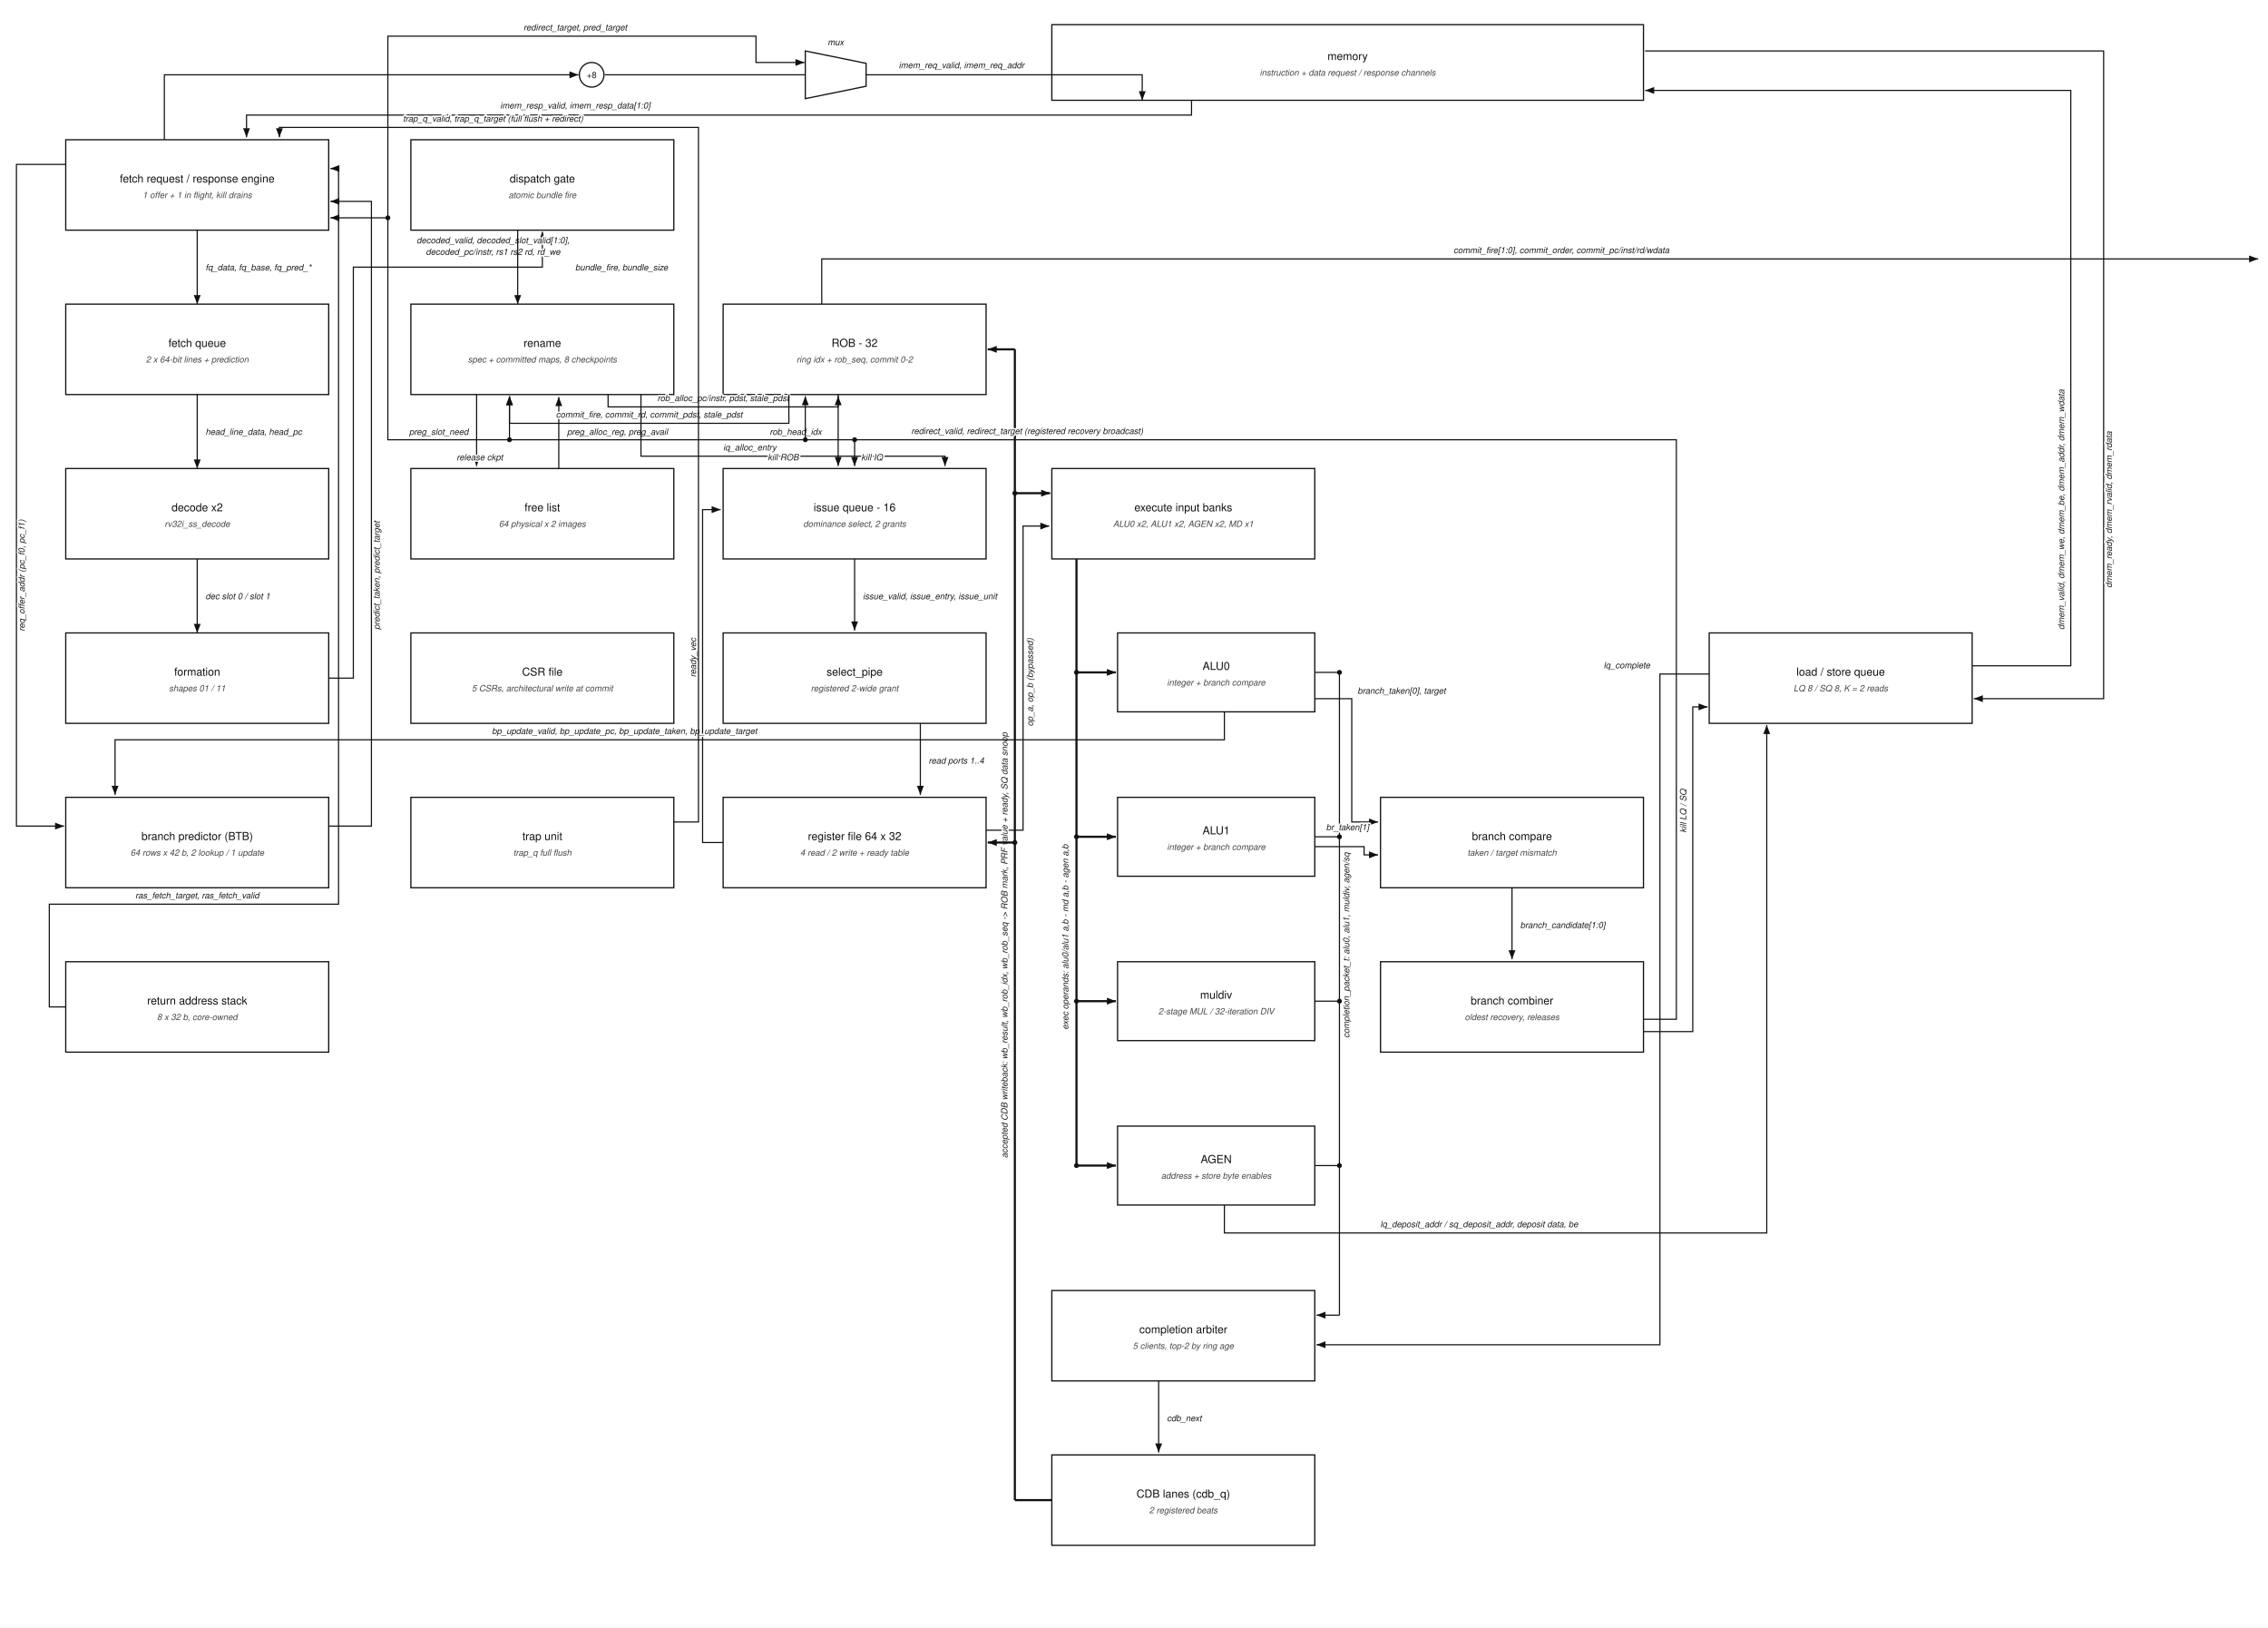
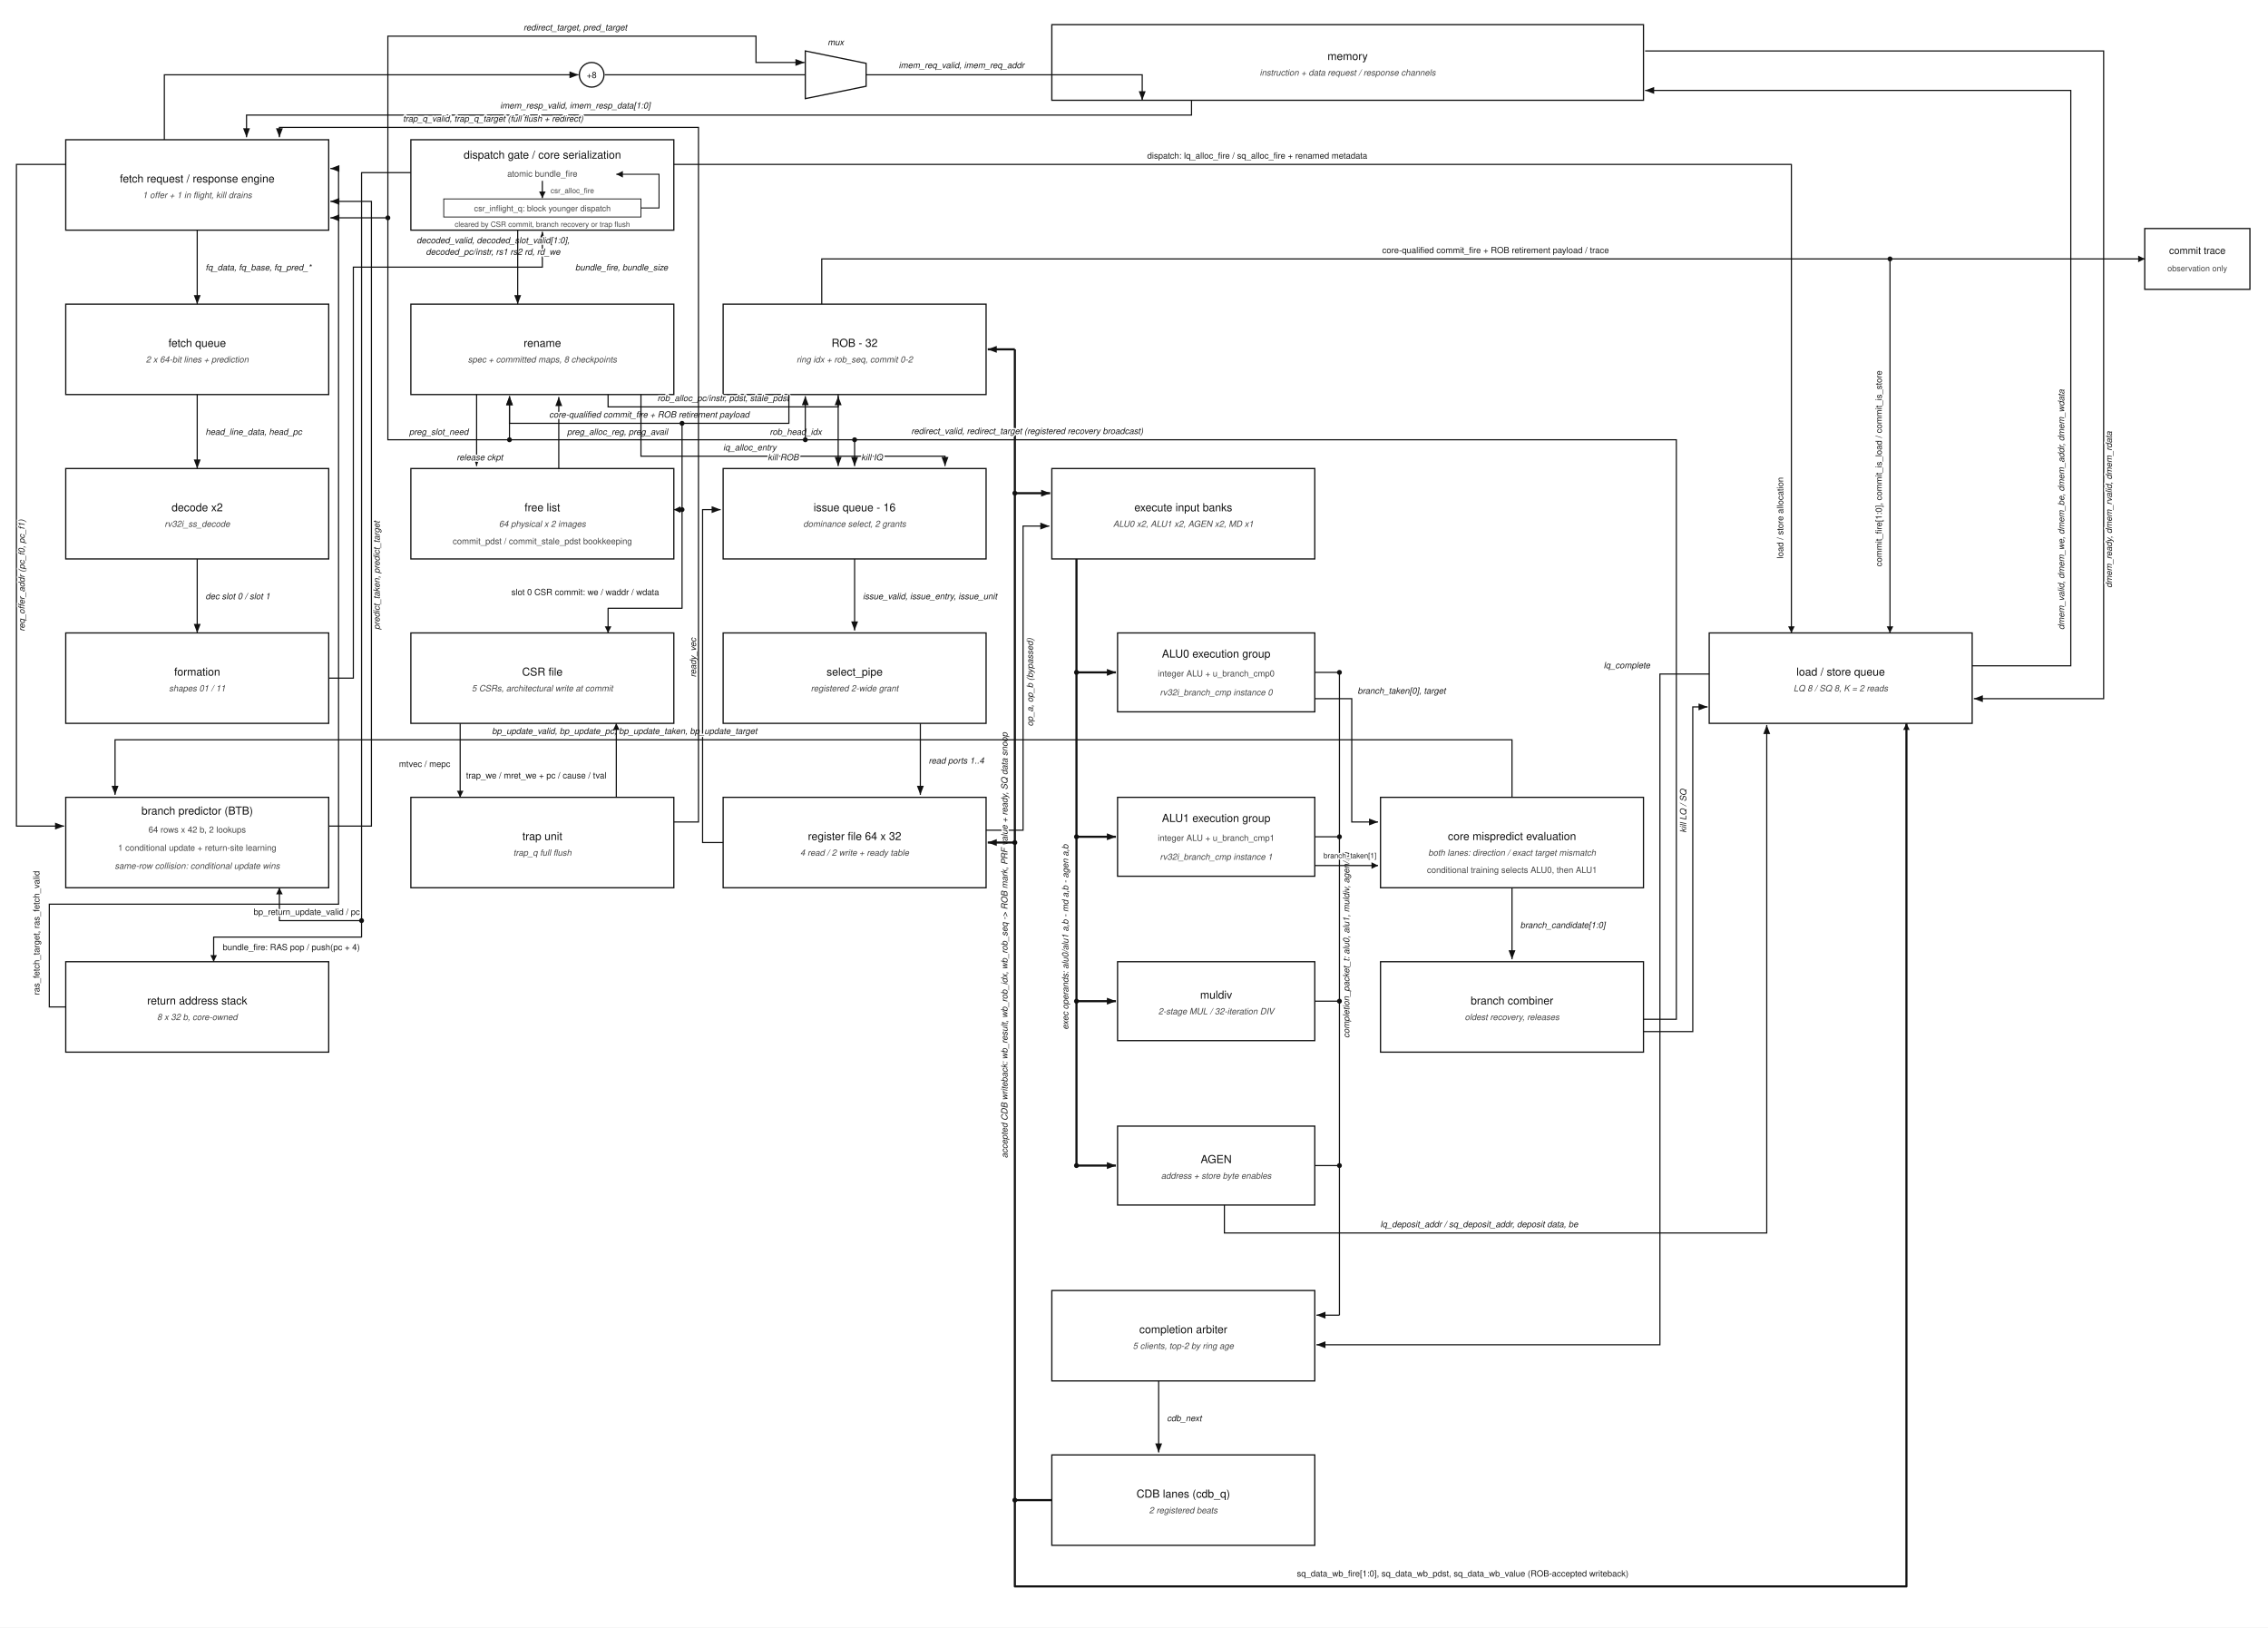
<svg xmlns="http://www.w3.org/2000/svg" width="2760" height="1980" viewBox="0 0 2760 1980">
+   <defs>
+     <marker id="control-arrow" viewBox="0 0 8 8" refX="8" refY="4" markerWidth="8" markerHeight="8" markerUnits="userSpaceOnUse" orient="auto">
+       <path d="M0 0L8 4L0 8Z" fill="#111111" />
+     </marker>
+   </defs>
  <rect width="2760" height="1980" fill="#ffffff" />
  <rect x="1280" y="30" width="720" height="92" fill="#ffffff" stroke="#111111" stroke-width="1.5" />
  <text x="1640.0" y="73.0" text-anchor="middle" style="font-family:Helvetica,Arial,sans-serif;font-size:13.5px;font-weight:normal;fill:#111111">memory</text>
  <text x="1640.0" y="92.0" text-anchor="middle" style="font-family:Helvetica,Arial,sans-serif;font-size:10.5px;font-weight:normal;fill:#444444;font-style:italic">instruction + data request / response channels</text>
  <rect x="80" y="170" width="320" height="110" fill="#ffffff" stroke="#111111" stroke-width="1.5" />
  <text x="240.0" y="222.0" text-anchor="middle" style="font-family:Helvetica,Arial,sans-serif;font-size:13.5px;font-weight:normal;fill:#111111">fetch request / response engine</text>
  <text x="240.0" y="241.0" text-anchor="middle" style="font-family:Helvetica,Arial,sans-serif;font-size:10.5px;font-weight:normal;fill:#444444;font-style:italic">1 offer + 1 in flight, kill drains</text>
  <rect x="80" y="370" width="320" height="110" fill="#ffffff" stroke="#111111" stroke-width="1.5" />
  <text x="240.0" y="422.0" text-anchor="middle" style="font-family:Helvetica,Arial,sans-serif;font-size:13.5px;font-weight:normal;fill:#111111">fetch queue</text>
  <text x="240.0" y="441.0" text-anchor="middle" style="font-family:Helvetica,Arial,sans-serif;font-size:10.5px;font-weight:normal;fill:#444444;font-style:italic">2 x 64-bit lines + prediction</text>
  <rect x="80" y="570" width="320" height="110" fill="#ffffff" stroke="#111111" stroke-width="1.5" />
  <text x="240.0" y="622.0" text-anchor="middle" style="font-family:Helvetica,Arial,sans-serif;font-size:13.5px;font-weight:normal;fill:#111111">decode x2</text>
  <text x="240.0" y="641.0" text-anchor="middle" style="font-family:Helvetica,Arial,sans-serif;font-size:10.5px;font-weight:normal;fill:#444444;font-style:italic">rv32i_ss_decode</text>
  <rect x="80" y="770" width="320" height="110" fill="#ffffff" stroke="#111111" stroke-width="1.5" />
  <text x="240.0" y="822.0" text-anchor="middle" style="font-family:Helvetica,Arial,sans-serif;font-size:13.5px;font-weight:normal;fill:#111111">formation</text>
  <text x="240.0" y="841.0" text-anchor="middle" style="font-family:Helvetica,Arial,sans-serif;font-size:10.5px;font-weight:normal;fill:#444444;font-style:italic">shapes 01 / 11</text>
  <rect x="80" y="970" width="320" height="110" fill="#ffffff" stroke="#111111" stroke-width="1.5" />
-   <text x="240.0" y="1022.0" text-anchor="middle" style="font-family:Helvetica,Arial,sans-serif;font-size:13.5px;font-weight:normal;fill:#111111">branch predictor (BTB)</text>
-   <text x="240.0" y="1041.0" text-anchor="middle" style="font-family:Helvetica,Arial,sans-serif;font-size:10.5px;font-weight:normal;fill:#444444;font-style:italic">64 rows x 42 b, 2 lookup / 1 update</text>
+   <text x="240.0" y="991" text-anchor="middle" style="font-family:Helvetica,Arial,sans-serif;font-size:13.5px;fill:#111111">branch predictor (BTB)</text>
+   <text x="240.0" y="1013" text-anchor="middle" style="font-family:Helvetica,Arial,sans-serif;font-size:10.5px;fill:#444444">64 rows x 42 b, 2 lookups</text>
+   <text x="240.0" y="1035" text-anchor="middle" style="font-family:Helvetica,Arial,sans-serif;font-size:10.5px;fill:#444444">1 conditional update + return-site learning</text>
+   <text x="240.0" y="1057" text-anchor="middle" style="font-family:Helvetica,Arial,sans-serif;font-size:10.5px;font-style:italic;fill:#444444">same-row collision: conditional update wins</text>
  <rect x="80" y="1170" width="320" height="110" fill="#ffffff" stroke="#111111" stroke-width="1.5" />
  <text x="240.0" y="1222.0" text-anchor="middle" style="font-family:Helvetica,Arial,sans-serif;font-size:13.5px;font-weight:normal;fill:#111111">return address stack</text>
  <text x="240.0" y="1241.0" text-anchor="middle" style="font-family:Helvetica,Arial,sans-serif;font-size:10.5px;font-weight:normal;fill:#444444;font-style:italic">8 x 32 b, core-owned</text>
  <rect x="500" y="170" width="320" height="110" fill="#ffffff" stroke="#111111" stroke-width="1.5" />
-   <text x="660.0" y="222.0" text-anchor="middle" style="font-family:Helvetica,Arial,sans-serif;font-size:13.5px;font-weight:normal;fill:#111111">dispatch gate</text>
-   <text x="660.0" y="241.0" text-anchor="middle" style="font-family:Helvetica,Arial,sans-serif;font-size:10.5px;font-weight:normal;fill:#444444;font-style:italic">atomic bundle fire</text>
+   <text x="660.0" y="193" text-anchor="middle" style="font-family:Helvetica,Arial,sans-serif;font-size:13.5px;fill:#111111">dispatch gate / core serialization</text>
+   <text x="660.0" y="215" text-anchor="middle" style="font-family:Helvetica,Arial,sans-serif;font-size:10.5px;fill:#444444">atomic bundle_fire</text>
+   <path data-source="bundle_fire" data-target="csr_inflight_q" d="M660 220V241" fill="none" stroke="#111111" stroke-width="1.4" marker-end="url(#control-arrow)" />
+   <text x="670" y="235" style="font-family:Helvetica,Arial,sans-serif;font-size:9px;fill:#444444">csr_alloc_fire</text>
+   <rect x="540" y="242" width="240" height="22" fill="#ffffff" stroke="#111111" stroke-width="1" />
+   <text x="660" y="257" text-anchor="middle" style="font-family:Helvetica,Arial,sans-serif;font-size:10px;fill:#444444">csr_inflight_q: block younger dispatch</text>
+   <path data-source="csr_inflight_q" data-target="dispatch_accept" d="M780 253H802V212H750" fill="none" stroke="#111111" stroke-width="1.2" marker-end="url(#control-arrow)" />
+   <text x="660" y="276" text-anchor="middle" style="font-family:Helvetica,Arial,sans-serif;font-size:9px;fill:#444444">cleared by CSR commit, branch recovery or trap flush</text>
  <rect x="500" y="370" width="320" height="110" fill="#ffffff" stroke="#111111" stroke-width="1.5" />
  <text x="660.0" y="422.0" text-anchor="middle" style="font-family:Helvetica,Arial,sans-serif;font-size:13.5px;font-weight:normal;fill:#111111">rename</text>
  <text x="660.0" y="441.0" text-anchor="middle" style="font-family:Helvetica,Arial,sans-serif;font-size:10.5px;font-weight:normal;fill:#444444;font-style:italic">spec + committed maps, 8 checkpoints</text>
  <rect x="500" y="570" width="320" height="110" fill="#ffffff" stroke="#111111" stroke-width="1.5" />
  <text x="660.0" y="622.0" text-anchor="middle" style="font-family:Helvetica,Arial,sans-serif;font-size:13.5px;font-weight:normal;fill:#111111">free list</text>
  <text x="660.0" y="641.0" text-anchor="middle" style="font-family:Helvetica,Arial,sans-serif;font-size:10.5px;font-weight:normal;fill:#444444;font-style:italic">64 physical x 2 images</text>
+   <text x="660" y="662" text-anchor="middle" style="font-family:Helvetica,Arial,sans-serif;font-size:10.5px;fill:#444444">commit_pdst / commit_stale_pdst bookkeeping</text>
  <rect x="500" y="770" width="320" height="110" fill="#ffffff" stroke="#111111" stroke-width="1.5" />
  <text x="660.0" y="822.0" text-anchor="middle" style="font-family:Helvetica,Arial,sans-serif;font-size:13.5px;font-weight:normal;fill:#111111">CSR file</text>
  <text x="660.0" y="841.0" text-anchor="middle" style="font-family:Helvetica,Arial,sans-serif;font-size:10.5px;font-weight:normal;fill:#444444;font-style:italic">5 CSRs, architectural write at commit</text>
  <rect x="500" y="970" width="320" height="110" fill="#ffffff" stroke="#111111" stroke-width="1.5" />
  <text x="660.0" y="1022.0" text-anchor="middle" style="font-family:Helvetica,Arial,sans-serif;font-size:13.5px;font-weight:normal;fill:#111111">trap unit</text>
  <text x="660.0" y="1041.0" text-anchor="middle" style="font-family:Helvetica,Arial,sans-serif;font-size:10.5px;font-weight:normal;fill:#444444;font-style:italic">trap_q full flush</text>
  <rect x="880" y="370" width="320" height="110" fill="#ffffff" stroke="#111111" stroke-width="1.5" />
  <text x="1040.0" y="422.0" text-anchor="middle" style="font-family:Helvetica,Arial,sans-serif;font-size:13.5px;font-weight:normal;fill:#111111">ROB - 32</text>
  <text x="1040.0" y="441.0" text-anchor="middle" style="font-family:Helvetica,Arial,sans-serif;font-size:10.5px;font-weight:normal;fill:#444444;font-style:italic">ring idx + rob_seq, commit 0-2</text>
  <rect x="880" y="570" width="320" height="110" fill="#ffffff" stroke="#111111" stroke-width="1.5" />
  <text x="1040.0" y="622.0" text-anchor="middle" style="font-family:Helvetica,Arial,sans-serif;font-size:13.5px;font-weight:normal;fill:#111111">issue queue - 16</text>
  <text x="1040.0" y="641.0" text-anchor="middle" style="font-family:Helvetica,Arial,sans-serif;font-size:10.5px;font-weight:normal;fill:#444444;font-style:italic">dominance select, 2 grants</text>
  <rect x="880" y="770" width="320" height="110" fill="#ffffff" stroke="#111111" stroke-width="1.5" />
  <text x="1040.0" y="822.0" text-anchor="middle" style="font-family:Helvetica,Arial,sans-serif;font-size:13.5px;font-weight:normal;fill:#111111">select_pipe</text>
  <text x="1040.0" y="841.0" text-anchor="middle" style="font-family:Helvetica,Arial,sans-serif;font-size:10.5px;font-weight:normal;fill:#444444;font-style:italic">registered 2-wide grant</text>
  <rect x="880" y="970" width="320" height="110" fill="#ffffff" stroke="#111111" stroke-width="1.5" />
  <text x="1040.0" y="1022.0" text-anchor="middle" style="font-family:Helvetica,Arial,sans-serif;font-size:13.5px;font-weight:normal;fill:#111111">register file 64 x 32</text>
  <text x="1040.0" y="1041.0" text-anchor="middle" style="font-family:Helvetica,Arial,sans-serif;font-size:10.5px;font-weight:normal;fill:#444444;font-style:italic">4 read / 2 write + ready table</text>
  <rect x="1280" y="570" width="320" height="110" fill="#ffffff" stroke="#111111" stroke-width="1.5" />
  <text x="1440.0" y="622.0" text-anchor="middle" style="font-family:Helvetica,Arial,sans-serif;font-size:13.5px;font-weight:normal;fill:#111111">execute input banks</text>
  <text x="1440.0" y="641.0" text-anchor="middle" style="font-family:Helvetica,Arial,sans-serif;font-size:10.5px;font-weight:normal;fill:#444444;font-style:italic">ALU0 x2, ALU1 x2, AGEN x2, MD x1</text>
  <rect x="1360" y="770" width="240" height="96" fill="#ffffff" stroke="#111111" stroke-width="1.5" />
-   <text x="1480.0" y="815.0" text-anchor="middle" style="font-family:Helvetica,Arial,sans-serif;font-size:13.5px;font-weight:normal;fill:#111111">ALU0</text>
-   <text x="1480.0" y="834.0" text-anchor="middle" style="font-family:Helvetica,Arial,sans-serif;font-size:10.5px;font-weight:normal;fill:#444444;font-style:italic">integer + branch compare</text>
+   <text x="1480.0" y="800" text-anchor="middle" style="font-family:Helvetica,Arial,sans-serif;font-size:13.5px;fill:#111111">ALU0 execution group</text>
+   <text x="1480.0" y="823" text-anchor="middle" style="font-family:Helvetica,Arial,sans-serif;font-size:10.5px;fill:#444444">integer ALU + u_branch_cmp0</text>
+   <text x="1480.0" y="846" text-anchor="middle" style="font-family:Helvetica,Arial,sans-serif;font-size:10.5px;font-style:italic;fill:#444444">rv32i_branch_cmp instance 0</text>
  <rect x="1360" y="970" width="240" height="96" fill="#ffffff" stroke="#111111" stroke-width="1.5" />
-   <text x="1480.0" y="1015.0" text-anchor="middle" style="font-family:Helvetica,Arial,sans-serif;font-size:13.5px;font-weight:normal;fill:#111111">ALU1</text>
-   <text x="1480.0" y="1034.0" text-anchor="middle" style="font-family:Helvetica,Arial,sans-serif;font-size:10.5px;font-weight:normal;fill:#444444;font-style:italic">integer + branch compare</text>
+   <text x="1480.0" y="1000" text-anchor="middle" style="font-family:Helvetica,Arial,sans-serif;font-size:13.5px;fill:#111111">ALU1 execution group</text>
+   <text x="1480.0" y="1023" text-anchor="middle" style="font-family:Helvetica,Arial,sans-serif;font-size:10.5px;fill:#444444">integer ALU + u_branch_cmp1</text>
+   <text x="1480.0" y="1046" text-anchor="middle" style="font-family:Helvetica,Arial,sans-serif;font-size:10.5px;font-style:italic;fill:#444444">rv32i_branch_cmp instance 1</text>
  <rect x="1360" y="1170" width="240" height="96" fill="#ffffff" stroke="#111111" stroke-width="1.5" />
  <text x="1480.0" y="1215.0" text-anchor="middle" style="font-family:Helvetica,Arial,sans-serif;font-size:13.5px;font-weight:normal;fill:#111111">muldiv</text>
  <text x="1480.0" y="1234.0" text-anchor="middle" style="font-family:Helvetica,Arial,sans-serif;font-size:10.5px;font-weight:normal;fill:#444444;font-style:italic">2-stage MUL / 32-iteration DIV</text>
  <rect x="1360" y="1370" width="240" height="96" fill="#ffffff" stroke="#111111" stroke-width="1.5" />
  <text x="1480.0" y="1415.0" text-anchor="middle" style="font-family:Helvetica,Arial,sans-serif;font-size:13.5px;font-weight:normal;fill:#111111">AGEN</text>
  <text x="1480.0" y="1434.0" text-anchor="middle" style="font-family:Helvetica,Arial,sans-serif;font-size:10.5px;font-weight:normal;fill:#444444;font-style:italic">address + store byte enables</text>
  <rect x="1280" y="1570" width="320" height="110" fill="#ffffff" stroke="#111111" stroke-width="1.5" />
  <text x="1440.0" y="1622.0" text-anchor="middle" style="font-family:Helvetica,Arial,sans-serif;font-size:13.5px;font-weight:normal;fill:#111111">completion arbiter</text>
  <text x="1440.0" y="1641.0" text-anchor="middle" style="font-family:Helvetica,Arial,sans-serif;font-size:10.5px;font-weight:normal;fill:#444444;font-style:italic">5 clients, top-2 by ring age</text>
  <rect x="1280" y="1770" width="320" height="110" fill="#ffffff" stroke="#111111" stroke-width="1.5" />
  <text x="1440.0" y="1822.0" text-anchor="middle" style="font-family:Helvetica,Arial,sans-serif;font-size:13.5px;font-weight:normal;fill:#111111">CDB lanes (cdb_q)</text>
  <text x="1440.0" y="1841.0" text-anchor="middle" style="font-family:Helvetica,Arial,sans-serif;font-size:10.5px;font-weight:normal;fill:#444444;font-style:italic">2 registered beats</text>
  <rect x="1680" y="970" width="320" height="110" fill="#ffffff" stroke="#111111" stroke-width="1.5" />
-   <text x="1840.0" y="1022.0" text-anchor="middle" style="font-family:Helvetica,Arial,sans-serif;font-size:13.5px;font-weight:normal;fill:#111111">branch compare</text>
-   <text x="1840.0" y="1041.0" text-anchor="middle" style="font-family:Helvetica,Arial,sans-serif;font-size:10.5px;font-weight:normal;fill:#444444;font-style:italic">taken / target mismatch</text>
+   <text x="1840.0" y="1022.0" text-anchor="middle" style="font-family:Helvetica,Arial,sans-serif;font-size:13.5px;fill:#111111">core mispredict evaluation</text>
+   <text x="1840.0" y="1041.0" text-anchor="middle" style="font-family:Helvetica,Arial,sans-serif;font-size:10.5px;font-style:italic;fill:#444444">both lanes: direction / exact target mismatch</text>
+   <text x="1840" y="1062" text-anchor="middle" style="font-family:Helvetica,Arial,sans-serif;font-size:10.5px;fill:#444444">conditional training selects ALU0, then ALU1</text>
  <rect x="1680" y="1170" width="320" height="110" fill="#ffffff" stroke="#111111" stroke-width="1.5" />
  <text x="1840.0" y="1222.0" text-anchor="middle" style="font-family:Helvetica,Arial,sans-serif;font-size:13.5px;font-weight:normal;fill:#111111">branch combiner</text>
  <text x="1840.0" y="1241.0" text-anchor="middle" style="font-family:Helvetica,Arial,sans-serif;font-size:10.5px;font-weight:normal;fill:#444444;font-style:italic">oldest recovery, releases</text>
  <rect x="2080" y="770" width="320" height="110" fill="#ffffff" stroke="#111111" stroke-width="1.5" />
  <text x="2240.0" y="822.0" text-anchor="middle" style="font-family:Helvetica,Arial,sans-serif;font-size:13.5px;font-weight:normal;fill:#111111">load / store queue</text>
  <text x="2240.0" y="841.0" text-anchor="middle" style="font-family:Helvetica,Arial,sans-serif;font-size:10.5px;font-weight:normal;fill:#444444;font-style:italic">LQ 8 / SQ 8, K = 2 reads</text>
  <path d="M980 62 L1054 77.08 L1054 104.92 L980 120 Z" fill="#ffffff" stroke="#111111" stroke-width="1.5" />
  <text x="1017.0" y="55" text-anchor="middle" style="font-family:Helvetica,Arial,sans-serif;font-size:10.5px;font-weight:normal;fill:#111111;font-style:italic">mux</text>
  <circle cx="720" cy="91" r="15" fill="#ffffff" stroke="#111111" stroke-width="1.5" />
  <text x="720" y="95" text-anchor="middle" style="font-family:Helvetica,Arial,sans-serif;font-size:10.5px;font-weight:normal;fill:#111111">+8</text>
  <path d="M200 170 L200 91 L704 91" fill="none" stroke="#111111" stroke-width="1.4" stroke-linejoin="miter" />
  <path d="M704 91 L693.0 95.2 L693.0 86.8 Z" fill="#111111" />
  <path d="M736 91 L980 91" fill="none" stroke="#111111" stroke-width="1.4" stroke-linejoin="miter" />
  <path d="M1054 91 L1390 91 L1390 122" fill="none" stroke="#111111" stroke-width="1.4" stroke-linejoin="miter" />
  <path d="M1390 122 L1385.8 111.0 L1394.2 111.0 Z" fill="#111111" />
  <text x="1170" y="83" text-anchor="middle" style="font-family:Helvetica,Arial,sans-serif;font-size:10.5px;font-weight:normal;fill:#1b1b1b;font-style:italic;paint-order:stroke;stroke:#ffffff;stroke-width:3.5px;stroke-linejoin:round">imem_req_valid, imem_req_addr</text>
  <path d="M472 265 L472 44 L920 44 L920 76 L979 76" fill="none" stroke="#111111" stroke-width="1.4" stroke-linejoin="miter" />
  <path d="M979 76 L968.0 80.2 L968.0 71.8 Z" fill="#111111" />
  <circle cx="472" cy="265" r="3.0" fill="#111111" />
  <path d="M472 265 L402 265" fill="none" stroke="#111111" stroke-width="1.4" stroke-linejoin="miter" />
  <path d="M402 265 L413.0 260.8 L413.0 269.2 Z" fill="#111111" />
  <text x="700" y="37" text-anchor="middle" style="font-family:Helvetica,Arial,sans-serif;font-size:10.5px;font-weight:normal;fill:#1b1b1b;font-style:italic;paint-order:stroke;stroke:#ffffff;stroke-width:3.5px;stroke-linejoin:round">redirect_target, pred_target</text>
  <path d="M1450 122 L1450 140 L300 140 L300 167" fill="none" stroke="#111111" stroke-width="1.4" stroke-linejoin="miter" />
  <path d="M300 167 L295.8 156.0 L304.2 156.0 Z" fill="#111111" />
  <text x="700" y="132" text-anchor="middle" style="font-family:Helvetica,Arial,sans-serif;font-size:10.5px;font-weight:normal;fill:#1b1b1b;font-style:italic;paint-order:stroke;stroke:#ffffff;stroke-width:3.5px;stroke-linejoin:round">imem_resp_valid, imem_resp_data[1:0]</text>
  <path d="M240 280 L240 370" fill="none" stroke="#111111" stroke-width="1.4" stroke-linejoin="miter" />
  <path d="M240 370 L235.8 359.0 L244.2 359.0 Z" fill="#111111" />
  <text x="250" y="329.0" text-anchor="start" style="font-family:Helvetica,Arial,sans-serif;font-size:10.5px;font-weight:normal;fill:#1b1b1b;font-style:italic;paint-order:stroke;stroke:#ffffff;stroke-width:3.5px;stroke-linejoin:round">fq_data, fq_base, fq_pred_*</text>
  <path d="M240 480 L240 570" fill="none" stroke="#111111" stroke-width="1.4" stroke-linejoin="miter" />
  <path d="M240 570 L235.8 559.0 L244.2 559.0 Z" fill="#111111" />
  <text x="250" y="529.0" text-anchor="start" style="font-family:Helvetica,Arial,sans-serif;font-size:10.5px;font-weight:normal;fill:#1b1b1b;font-style:italic;paint-order:stroke;stroke:#ffffff;stroke-width:3.5px;stroke-linejoin:round">head_line_data, head_pc</text>
  <path d="M240 680 L240 770" fill="none" stroke="#111111" stroke-width="1.4" stroke-linejoin="miter" />
  <path d="M240 770 L235.8 759.0 L244.2 759.0 Z" fill="#111111" />
  <text x="250" y="729.0" text-anchor="start" style="font-family:Helvetica,Arial,sans-serif;font-size:10.5px;font-weight:normal;fill:#1b1b1b;font-style:italic;paint-order:stroke;stroke:#ffffff;stroke-width:3.5px;stroke-linejoin:round">dec slot 0 / slot 1</text>
  <path d="M400 825 L430 825 L430 325 L660 325 L660 282" fill="none" stroke="#111111" stroke-width="1.4" stroke-linejoin="miter" />
  <path d="M660 282 L664.2 293.0 L655.8 293.0 Z" fill="#111111" />
  <text x="600" y="296" text-anchor="middle" style="font-family:Helvetica,Arial,sans-serif;font-size:10.5px;font-weight:normal;fill:#1b1b1b;font-style:italic;paint-order:stroke;stroke:#ffffff;stroke-width:3.5px;stroke-linejoin:round">decoded_valid, decoded_slot_valid[1:0],</text>
  <text x="600" y="310" text-anchor="middle" style="font-family:Helvetica,Arial,sans-serif;font-size:10.5px;font-weight:normal;fill:#1b1b1b;font-style:italic;paint-order:stroke;stroke:#ffffff;stroke-width:3.5px;stroke-linejoin:round">decoded_pc/instr, rs1 rs2 rd, rd_we</text>
  <path d="M400 1005 L452 1005 L452 245 L402 245" fill="none" stroke="#111111" stroke-width="1.4" stroke-linejoin="miter" />
  <path d="M402 245 L413.0 240.8 L413.0 249.2 Z" fill="#111111" />
  <text x="462" y="700" text-anchor="middle" style="font-family:Helvetica,Arial,sans-serif;font-size:10.5px;font-weight:normal;fill:#1b1b1b;font-style:italic;paint-order:stroke;stroke:#ffffff;stroke-width:3.5px;stroke-linejoin:round" transform="rotate(-90 462 700)">predict_taken, predict_target</text>
  <path d="M80 200 L20 200 L20 1005 L78 1005" fill="none" stroke="#111111" stroke-width="1.4" stroke-linejoin="miter" />
  <path d="M78 1005 L67.0 1009.2 L67.0 1000.8 Z" fill="#111111" />
  <text x="30" y="700" text-anchor="middle" style="font-family:Helvetica,Arial,sans-serif;font-size:10.5px;font-weight:normal;fill:#1b1b1b;font-style:italic;paint-order:stroke;stroke:#ffffff;stroke-width:3.5px;stroke-linejoin:round" transform="rotate(-90 30 700)">req_offer_addr (pc_f0, pc_f1)</text>
  <path d="M80 1225 L60 1225 L60 1100 L412 1100 L412 205 L402 205" fill="none" stroke="#111111" stroke-width="1.4" stroke-linejoin="miter" />
  <path d="M402 205 L413.0 200.8 L413.0 209.2 Z" fill="#111111" />
-   <text x="240" y="1093" text-anchor="middle" style="font-family:Helvetica,Arial,sans-serif;font-size:10.5px;font-weight:normal;fill:#1b1b1b;font-style:italic;paint-order:stroke;stroke:#ffffff;stroke-width:3.5px;stroke-linejoin:round">ras_fetch_target, ras_fetch_valid</text>
+   <text x="48" y="1135" text-anchor="middle" transform="rotate(-90 48 1135)" style="font-family:Helvetica,Arial,sans-serif;font-size:10.5px;fill:#1b1b1b;paint-order:stroke;stroke:#ffffff;stroke-width:3.5px">ras_fetch_target, ras_fetch_valid</text>
  <path d="M630 280 L630 370" fill="none" stroke="#111111" stroke-width="1.4" stroke-linejoin="miter" />
  <path d="M630 370 L625.8 359.0 L634.2 359.0 Z" fill="#111111" />
  <text x="700" y="329.0" text-anchor="start" style="font-family:Helvetica,Arial,sans-serif;font-size:10.5px;font-weight:normal;fill:#1b1b1b;font-style:italic;paint-order:stroke;stroke:#ffffff;stroke-width:3.5px;stroke-linejoin:round">bundle_fire, bundle_size</text>
  <path d="M740 480 L740 495 L1020 495 L1020 482" fill="none" stroke="#111111" stroke-width="1.4" stroke-linejoin="miter" />
  <path d="M1020 482 L1024.2 493.0 L1015.8 493.0 Z" fill="#111111" />
  <text x="880" y="488" text-anchor="middle" style="font-family:Helvetica,Arial,sans-serif;font-size:10.5px;font-weight:normal;fill:#1b1b1b;font-style:italic;paint-order:stroke;stroke:#ffffff;stroke-width:3.5px;stroke-linejoin:round">rob_alloc_pc/instr, pdst, stale_pdst</text>
  <path d="M680 570 L680 483" fill="none" stroke="#111111" stroke-width="1.4" stroke-linejoin="miter" />
  <path d="M680 483 L684.2 494.0 L675.8 494.0 Z" fill="#111111" />
  <text x="690" y="529.0" text-anchor="start" style="font-family:Helvetica,Arial,sans-serif;font-size:10.5px;font-weight:normal;fill:#1b1b1b;font-style:italic;paint-order:stroke;stroke:#ffffff;stroke-width:3.5px;stroke-linejoin:round">preg_alloc_reg, preg_avail</text>
  <path d="M580 480 L580 567" fill="none" stroke="#111111" stroke-width="1.4" stroke-linejoin="miter" />
  <path d="M580 567 L575.8 556.0 L584.2 556.0 Z" fill="#111111" />
  <text x="570" y="529.0" text-anchor="end" style="font-family:Helvetica,Arial,sans-serif;font-size:10.5px;font-weight:normal;fill:#1b1b1b;font-style:italic;paint-order:stroke;stroke:#ffffff;stroke-width:3.5px;stroke-linejoin:round">preg_slot_need</text>
  <path d="M960 480 L960 515 L620 515 L620 482" fill="none" stroke="#111111" stroke-width="1.4" stroke-linejoin="miter" />
  <path d="M620 482 L624.2 493.0 L615.8 493.0 Z" fill="#111111" />
-   <text x="790" y="508" text-anchor="middle" style="font-family:Helvetica,Arial,sans-serif;font-size:10.5px;font-weight:normal;fill:#1b1b1b;font-style:italic;paint-order:stroke;stroke:#ffffff;stroke-width:3.5px;stroke-linejoin:round">commit_fire, commit_rd, commit_pdst, stale_pdst</text>
+   <text x="790" y="508" text-anchor="middle" style="font-family:Helvetica,Arial,sans-serif;font-size:10.5px;font-weight:normal;fill:#1b1b1b;font-style:italic;paint-order:stroke;stroke:#ffffff;stroke-width:3.5px;stroke-linejoin:round">core-qualified commit_fire + ROB retirement payload</text>
  <path d="M780 480 L780 555 L1150 555 L1150 567" fill="none" stroke="#111111" stroke-width="1.4" stroke-linejoin="miter" />
  <path d="M1150 567 L1145.8 556.0 L1154.2 556.0 Z" fill="#111111" />
  <text x="880" y="548" text-anchor="start" style="font-family:Helvetica,Arial,sans-serif;font-size:10.5px;font-weight:normal;fill:#1b1b1b;font-style:italic;paint-order:stroke;stroke:#ffffff;stroke-width:3.5px;stroke-linejoin:round">iq_alloc_entry</text>
  <path d="M1020 480 L1020 567" fill="none" stroke="#111111" stroke-width="1.4" stroke-linejoin="miter" />
  <path d="M1020 567 L1015.8 556.0 L1024.2 556.0 Z" fill="#111111" />
  <text x="1000" y="529.0" text-anchor="end" style="font-family:Helvetica,Arial,sans-serif;font-size:10.5px;font-weight:normal;fill:#1b1b1b;font-style:italic;paint-order:stroke;stroke:#ffffff;stroke-width:3.5px;stroke-linejoin:round">rob_head_idx</text>
  <path d="M1040 680 L1040 767" fill="none" stroke="#111111" stroke-width="1.4" stroke-linejoin="miter" />
  <path d="M1040 767 L1035.8 756.0 L1044.2 756.0 Z" fill="#111111" />
  <text x="1050" y="729.0" text-anchor="start" style="font-family:Helvetica,Arial,sans-serif;font-size:10.5px;font-weight:normal;fill:#1b1b1b;font-style:italic;paint-order:stroke;stroke:#ffffff;stroke-width:3.5px;stroke-linejoin:round">issue_valid, issue_entry, issue_unit</text>
  <path d="M1120 880 L1120 967" fill="none" stroke="#111111" stroke-width="1.4" stroke-linejoin="miter" />
  <path d="M1120 967 L1115.8 956.0 L1124.2 956.0 Z" fill="#111111" />
  <text x="1130" y="929.0" text-anchor="start" style="font-family:Helvetica,Arial,sans-serif;font-size:10.5px;font-weight:normal;fill:#1b1b1b;font-style:italic;paint-order:stroke;stroke:#ffffff;stroke-width:3.5px;stroke-linejoin:round">read ports 1..4</text>
  <path d="M880 1025 L855 1025 L855 620 L877 620" fill="none" stroke="#111111" stroke-width="1.4" stroke-linejoin="miter" />
  <path d="M877 620 L866.0 624.2 L866.0 615.8 Z" fill="#111111" />
  <text x="847" y="800" text-anchor="middle" style="font-family:Helvetica,Arial,sans-serif;font-size:10.5px;font-weight:normal;fill:#1b1b1b;font-style:italic;paint-order:stroke;stroke:#ffffff;stroke-width:3.5px;stroke-linejoin:round" transform="rotate(-90 847 800)">ready_vec</text>
  <path d="M1200 1010 L1245 1010 L1245 640 L1277 640" fill="none" stroke="#111111" stroke-width="1.4" stroke-linejoin="miter" />
  <path d="M1277 640 L1266.0 644.2 L1266.0 635.8 Z" fill="#111111" />
  <text x="1257" y="830" text-anchor="middle" style="font-family:Helvetica,Arial,sans-serif;font-size:10.5px;font-weight:normal;fill:#1b1b1b;font-style:italic;paint-order:stroke;stroke:#ffffff;stroke-width:3.5px;stroke-linejoin:round" transform="rotate(-90 1257 830)">op_a, op_b (bypassed)</text>
  <path d="M1310 680 L1310 1418" fill="none" stroke="#111111" stroke-width="2.6" stroke-linejoin="miter" />
  <path d="M1310 818 L1358 818" fill="none" stroke="#111111" stroke-width="2.6" stroke-linejoin="miter" />
  <path d="M1358 818 L1347.0 822.2 L1347.0 813.8 Z" fill="#111111" />
  <circle cx="1310" cy="818" r="3.0" fill="#111111" />
  <path d="M1310 1018 L1358 1018" fill="none" stroke="#111111" stroke-width="2.6" stroke-linejoin="miter" />
  <path d="M1358 1018 L1347.0 1022.2 L1347.0 1013.8 Z" fill="#111111" />
  <circle cx="1310" cy="1018" r="3.0" fill="#111111" />
  <path d="M1310 1218 L1358 1218" fill="none" stroke="#111111" stroke-width="2.6" stroke-linejoin="miter" />
  <path d="M1358 1218 L1347.0 1222.2 L1347.0 1213.8 Z" fill="#111111" />
  <circle cx="1310" cy="1218" r="3.0" fill="#111111" />
  <path d="M1310 1418 L1358 1418" fill="none" stroke="#111111" stroke-width="2.6" stroke-linejoin="miter" />
  <path d="M1358 1418 L1347.0 1422.2 L1347.0 1413.8 Z" fill="#111111" />
  <circle cx="1310" cy="1418" r="3.0" fill="#111111" />
  <text x="1300" y="1140" text-anchor="middle" style="font-family:Helvetica,Arial,sans-serif;font-size:10.5px;font-weight:normal;fill:#1b1b1b;font-style:italic;paint-order:stroke;stroke:#ffffff;stroke-width:3.5px;stroke-linejoin:round" transform="rotate(-90 1300 1140)">exec operands: alu0/alu1 a,b - md a,b - agen a,b</text>
  <path d="M1600 818 L1630 818" fill="none" stroke="#111111" stroke-width="1.4" stroke-linejoin="miter" />
  <circle cx="1630" cy="818" r="3.0" fill="#111111" />
  <path d="M1600 1018 L1630 1018" fill="none" stroke="#111111" stroke-width="1.4" stroke-linejoin="miter" />
  <circle cx="1630" cy="1018" r="3.0" fill="#111111" />
  <path d="M1600 1218 L1630 1218" fill="none" stroke="#111111" stroke-width="1.4" stroke-linejoin="miter" />
  <circle cx="1630" cy="1218" r="3.0" fill="#111111" />
  <path d="M1600 1418 L1630 1418" fill="none" stroke="#111111" stroke-width="1.4" stroke-linejoin="miter" />
  <circle cx="1630" cy="1418" r="3.0" fill="#111111" />
  <path d="M1630 818 L1630 1600" fill="none" stroke="#111111" stroke-width="1.4" stroke-linejoin="miter" />
  <path d="M1630 1600 L1602 1600" fill="none" stroke="#111111" stroke-width="1.4" stroke-linejoin="miter" />
  <path d="M1602 1600 L1613.0 1595.8 L1613.0 1604.2 Z" fill="#111111" />
  <text x="1642" y="1150" text-anchor="middle" style="font-family:Helvetica,Arial,sans-serif;font-size:10.5px;font-weight:normal;fill:#1b1b1b;font-style:italic;paint-order:stroke;stroke:#ffffff;stroke-width:3.5px;stroke-linejoin:round" transform="rotate(-90 1642 1150)">completion_packet_t: alu0, alu1, muldiv, agen/sq</text>
  <path d="M2080 820 L2020 820 L2020 1636 L1602 1636" fill="none" stroke="#111111" stroke-width="1.4" stroke-linejoin="miter" />
  <path d="M1602 1636 L1613.0 1631.8 L1613.0 1640.2 Z" fill="#111111" />
  <text x="2008" y="813" text-anchor="end" style="font-family:Helvetica,Arial,sans-serif;font-size:10.5px;font-weight:normal;fill:#1b1b1b;font-style:italic;paint-order:stroke;stroke:#ffffff;stroke-width:3.5px;stroke-linejoin:round">lq_complete</text>
  <path d="M1410 1680 L1410 1767" fill="none" stroke="#111111" stroke-width="1.4" stroke-linejoin="miter" />
  <path d="M1410 1767 L1405.8 1756.0 L1414.2 1756.0 Z" fill="#111111" />
  <text x="1420" y="1729.0" text-anchor="start" style="font-family:Helvetica,Arial,sans-serif;font-size:10.5px;font-weight:normal;fill:#1b1b1b;font-style:italic;paint-order:stroke;stroke:#ffffff;stroke-width:3.5px;stroke-linejoin:round">cdb_next</text>
  <path d="M1280 1825 L1235 1825" fill="none" stroke="#111111" stroke-width="2.6" stroke-linejoin="miter" />
  <path d="M1235 1825 L1235 425" fill="none" stroke="#111111" stroke-width="2.6" stroke-linejoin="miter" />
  <path d="M1235 425 L1202 425" fill="none" stroke="#111111" stroke-width="2.6" stroke-linejoin="miter" />
  <path d="M1202 425 L1213.0 420.8 L1213.0 429.2 Z" fill="#111111" />
  <text x="1226" y="1150" text-anchor="middle" style="font-family:Helvetica,Arial,sans-serif;font-size:10.5px;font-weight:normal;fill:#1b1b1b;font-style:italic;paint-order:stroke;stroke:#ffffff;stroke-width:3.5px;stroke-linejoin:round" transform="rotate(-90 1226 1150)">accepted CDB writeback: wb_result, wb_rob_idx, wb_rob_seq  -&gt;  ROB mark, PRF value + ready, SQ data snoop</text>
  <circle cx="1235" cy="1025" r="3.0" fill="#111111" />
  <path d="M1235 1025 L1202 1025" fill="none" stroke="#111111" stroke-width="2.6" stroke-linejoin="miter" />
  <path d="M1202 1025 L1213.0 1020.8 L1213.0 1029.2 Z" fill="#111111" />
  <circle cx="1235" cy="600" r="3.0" fill="#111111" />
  <path d="M1235 600 L1278 600" fill="none" stroke="#111111" stroke-width="2.6" stroke-linejoin="miter" />
  <path d="M1278 600 L1267.0 604.2 L1267.0 595.8 Z" fill="#111111" />
  <path d="M2400 810 L2520 810 L2520 110 L2002 110" fill="none" stroke="#111111" stroke-width="1.4" stroke-linejoin="miter" />
  <path d="M2002 110 L2013.0 105.8 L2013.0 114.2 Z" fill="#111111" />
  <text x="2512" y="620" text-anchor="middle" style="font-family:Helvetica,Arial,sans-serif;font-size:10.5px;font-weight:normal;fill:#1b1b1b;font-style:italic;paint-order:stroke;stroke:#ffffff;stroke-width:3.5px;stroke-linejoin:round" transform="rotate(-90 2512 620)">dmem_valid, dmem_we, dmem_be, dmem_addr, dmem_wdata</text>
  <path d="M2002 62 L2560 62 L2560 850 L2402 850" fill="none" stroke="#111111" stroke-width="1.4" stroke-linejoin="miter" />
  <path d="M2402 850 L2413.0 845.8 L2413.0 854.2 Z" fill="#111111" />
  <text x="2570" y="620" text-anchor="middle" style="font-family:Helvetica,Arial,sans-serif;font-size:10.5px;font-weight:normal;fill:#1b1b1b;font-style:italic;paint-order:stroke;stroke:#ffffff;stroke-width:3.5px;stroke-linejoin:round" transform="rotate(-90 2570 620)">dmem_ready, dmem_rvalid, dmem_rdata</text>
  <path d="M1490 1466 L1490 1500 L2150 1500 L2150 882" fill="none" stroke="#111111" stroke-width="1.4" stroke-linejoin="miter" />
  <path d="M2150 882 L2154.2 893.0 L2145.8 893.0 Z" fill="#111111" />
  <text x="1800" y="1493" text-anchor="middle" style="font-family:Helvetica,Arial,sans-serif;font-size:10.5px;font-weight:normal;fill:#1b1b1b;font-style:italic;paint-order:stroke;stroke:#ffffff;stroke-width:3.5px;stroke-linejoin:round">lq_deposit_addr / sq_deposit_addr, deposit data, be</text>
  <path d="M1600 850 L1645 850 L1645 1000 L1677 1000" fill="none" stroke="#111111" stroke-width="1.4" stroke-linejoin="miter" />
  <path d="M1677 1000 L1666.0 1004.2 L1666.0 995.8 Z" fill="#111111" />
  <text x="1652" y="844" text-anchor="start" style="font-family:Helvetica,Arial,sans-serif;font-size:10.5px;font-weight:normal;fill:#1b1b1b;font-style:italic;paint-order:stroke;stroke:#ffffff;stroke-width:3.5px;stroke-linejoin:round">branch_taken[0], target</text>
-   <path d="M1600 1030 L1660 1030 L1660 1040 L1677 1040" fill="none" stroke="#111111" stroke-width="1.4" stroke-linejoin="miter" />
-   <path d="M1677 1040 L1666.0 1044.2 L1666.0 1035.8 Z" fill="#111111" />
-   <text x="1666" y="1010" text-anchor="end" style="font-family:Helvetica,Arial,sans-serif;font-size:10.5px;font-weight:normal;fill:#1b1b1b;font-style:italic;paint-order:stroke;stroke:#ffffff;stroke-width:3.5px;stroke-linejoin:round">br_taken[1]</text>
+   <path d="M1600 1053H1677" fill="none" stroke="#111111" stroke-width="1.4" marker-end="url(#control-arrow)" />
+   <text x="1675" y="1044" text-anchor="end" style="font-family:Helvetica,Arial,sans-serif;font-size:9px;fill:#1b1b1b;paint-order:stroke;stroke:#ffffff;stroke-width:3.5px;stroke-linejoin:round">branch_taken[1]</text>
  <path d="M1840 1080 L1840 1167" fill="none" stroke="#111111" stroke-width="1.4" stroke-linejoin="miter" />
  <path d="M1840 1167 L1835.8 1156.0 L1844.2 1156.0 Z" fill="#111111" />
  <text x="1850" y="1129.0" text-anchor="start" style="font-family:Helvetica,Arial,sans-serif;font-size:10.5px;font-weight:normal;fill:#1b1b1b;font-style:italic;paint-order:stroke;stroke:#ffffff;stroke-width:3.5px;stroke-linejoin:round">branch_candidate[1:0]</text>
  <path d="M2000 1240 L2040 1240 L2040 535 L472 535 L472 265" fill="none" stroke="#111111" stroke-width="1.4" stroke-linejoin="miter" />
  <text x="1250" y="528" text-anchor="middle" style="font-family:Helvetica,Arial,sans-serif;font-size:10.5px;font-weight:normal;fill:#1b1b1b;font-style:italic;paint-order:stroke;stroke:#ffffff;stroke-width:3.5px;stroke-linejoin:round">redirect_valid, redirect_target  (registered recovery broadcast)</text>
  <circle cx="980" cy="535" r="3.0" fill="#111111" />
  <path d="M980 535 L980 482" fill="none" stroke="#111111" stroke-width="1.4" stroke-linejoin="miter" />
  <path d="M980 482 L984.2 493.0 L975.8 493.0 Z" fill="#111111" />
  <text x="972" y="560" text-anchor="end" style="font-family:Helvetica,Arial,sans-serif;font-size:10.5px;font-weight:normal;fill:#1b1b1b;font-style:italic;paint-order:stroke;stroke:#ffffff;stroke-width:3.5px;stroke-linejoin:round">kill ROB</text>
  <circle cx="1040" cy="535" r="3.0" fill="#111111" />
  <path d="M1040 535 L1040 567" fill="none" stroke="#111111" stroke-width="1.4" stroke-linejoin="miter" />
  <path d="M1040 567 L1035.8 556.0 L1044.2 556.0 Z" fill="#111111" />
  <text x="1048" y="560" text-anchor="start" style="font-family:Helvetica,Arial,sans-serif;font-size:10.5px;font-weight:normal;fill:#1b1b1b;font-style:italic;paint-order:stroke;stroke:#ffffff;stroke-width:3.5px;stroke-linejoin:round">kill IQ</text>
  <circle cx="620" cy="535" r="3.0" fill="#111111" />
  <path d="M620 535 L620 482" fill="none" stroke="#111111" stroke-width="1.4" stroke-linejoin="miter" />
  <path d="M620 482 L624.2 493.0 L615.8 493.0 Z" fill="#111111" />
  <text x="612" y="560" text-anchor="end" style="font-family:Helvetica,Arial,sans-serif;font-size:10.5px;font-weight:normal;fill:#1b1b1b;font-style:italic;paint-order:stroke;stroke:#ffffff;stroke-width:3.5px;stroke-linejoin:round">release ckpt</text>
  <path d="M2000 1255 L2060 1255 L2060 860 L2078 860" fill="none" stroke="#111111" stroke-width="1.4" stroke-linejoin="miter" />
  <path d="M2078 860 L2067.0 864.2 L2067.0 855.8 Z" fill="#111111" />
  <text x="2052" y="960" text-anchor="end" style="font-family:Helvetica,Arial,sans-serif;font-size:10.5px;font-weight:normal;fill:#1b1b1b;font-style:italic;paint-order:stroke;stroke:#ffffff;stroke-width:3.5px;stroke-linejoin:round" transform="rotate(-90 2052 960)">kill LQ / SQ</text>
-   <path d="M1490 866 L1490 900 L140 900 L140 967" fill="none" stroke="#111111" stroke-width="1.4" stroke-linejoin="miter" />
+   <path data-source="core-conditional-update" data-target="btb-training" d="M1840 970V900H140V967" fill="none" stroke="#111111" stroke-width="1.4" stroke-linejoin="miter" />
  <path d="M140 967 L135.8 956.0 L144.2 956.0 Z" fill="#111111" />
  <text x="760" y="893" text-anchor="middle" style="font-family:Helvetica,Arial,sans-serif;font-size:10.5px;font-weight:normal;fill:#1b1b1b;font-style:italic;paint-order:stroke;stroke:#ffffff;stroke-width:3.5px;stroke-linejoin:round">bp_update_valid, bp_update_pc, bp_update_taken, bp_update_target</text>
  <path d="M820 1000 L850 1000 L850 155 L340 155 L340 167" fill="none" stroke="#111111" stroke-width="1.4" stroke-linejoin="miter" />
  <path d="M340 167 L335.8 156.0 L344.2 156.0 Z" fill="#111111" />
  <text x="600" y="148" text-anchor="middle" style="font-family:Helvetica,Arial,sans-serif;font-size:10.5px;font-weight:normal;fill:#1b1b1b;font-style:italic;paint-order:stroke;stroke:#ffffff;stroke-width:3.5px;stroke-linejoin:round">trap_q_valid, trap_q_target  (full flush + redirect)</text>
-   <path d="M1000 370 L1000 315 L2748 315" fill="none" stroke="#111111" stroke-width="1.4" stroke-linejoin="miter" />
-   <path d="M2748 315 L2737.0 319.2 L2737.0 310.8 Z" fill="#111111" />
-   <text x="1900" y="308" text-anchor="middle" style="font-family:Helvetica,Arial,sans-serif;font-size:10.5px;font-weight:normal;fill:#1b1b1b;font-style:italic;paint-order:stroke;stroke:#ffffff;stroke-width:3.5px;stroke-linejoin:round">commit_fire[1:0], commit_order, commit_pc/inst/rd/wdata</text>
+   <path d="M1000 370 L1000 315 L2610 315" fill="none" stroke="#111111" stroke-width="1.4" marker-end="url(#control-arrow)" />
+   <text x="1820" y="308" text-anchor="middle" style="font-family:Helvetica,Arial,sans-serif;font-size:10.5px;fill:#1b1b1b;paint-order:stroke;stroke:#ffffff;stroke-width:3.5px">core-qualified commit_fire + ROB retirement payload / trace</text>
+   <rect x="2610" y="278" width="128" height="74" fill="#ffffff" stroke="#111111" stroke-width="1.5" />
+   <text x="2674" y="309" text-anchor="middle" style="font-family:Helvetica,Arial,sans-serif;font-size:12px;fill:#111111">commit trace</text>
+   <text x="2674" y="330" text-anchor="middle" style="font-family:Helvetica,Arial,sans-serif;font-size:10px;fill:#444444">observation only</text>
+   <g id="control-connections" fill="none" stroke="#111111" stroke-width="1.4" stroke-linejoin="round">
+     <path data-source="dispatch" data-target="lsq-alloc" d="M820 200H2180V770" marker-end="url(#control-arrow)" />
+     <path data-source="dispatch" data-target="ras-update" d="M500 210H440V1140H260V1170" marker-end="url(#control-arrow)" />
+     <path data-source="dispatch" data-target="btb-return-learn" d="M440 1120H340V1080" marker-end="url(#control-arrow)" />
+     <path data-source="retirement" data-target="free-list" d="M830 515V620H820" marker-end="url(#control-arrow)" />
+     <path data-source="retirement" data-target="csr-write" d="M830 620V740H740V770" marker-end="url(#control-arrow)" />
+     <path data-source="retirement" data-target="lsq-retire" d="M2300 315V770" marker-end="url(#control-arrow)" />
+     <path data-source="trap-state" data-target="csr-trap-mret" d="M750 970V880" marker-end="url(#control-arrow)" />
+     <path data-source="csr-targets" data-target="trap-target" d="M560 880V970" marker-end="url(#control-arrow)" />
+     <path data-source="accepted-cdb" data-target="lsq-store-data" d="M1235 1825V1930H2320V880" stroke-width="2.6" marker-end="url(#control-arrow)" />
+   </g>
+   <g fill="#111111">
+     <circle cx="440" cy="1120" r="3" />
+     <circle cx="830" cy="515" r="3" />
+     <circle cx="830" cy="620" r="3" />
+     <circle cx="2300" cy="315" r="3" />
+     <circle cx="1235" cy="1825" r="3" />
+   </g>
+   <g style="font-family:Helvetica,Arial,sans-serif;font-size:10.5px;fill:#1b1b1b;paint-order:stroke;stroke:#ffffff;stroke-width:3.5px;stroke-linejoin:round">
+     <text x="1530" y="193" text-anchor="middle">dispatch: lq_alloc_fire / sq_alloc_fire + renamed metadata</text>
+     <text x="2170" y="630" text-anchor="middle" transform="rotate(-90 2170 630)">load / store allocation</text>
+     <text x="271" y="1156">bundle_fire: RAS pop / push(pc + 4)</text>
+     <text x="438" y="1113" text-anchor="end">bp_return_update_valid / pc</text>
+     <text x="802" y="724" text-anchor="end">slot 0 CSR commit: we / waddr / wdata</text>
+     <text x="2290" y="570" text-anchor="middle" transform="rotate(-90 2290 570)">commit_fire[1:0], commit_is_load / commit_is_store</text>
+     <text x="548" y="933" text-anchor="end">mtvec / mepc</text>
+     <text x="738" y="947" text-anchor="end">trap_we / mret_we + pc / cause / tval</text>
+     <text x="1780" y="1918" text-anchor="middle">sq_data_wb_fire[1:0], sq_data_wb_pdst, sq_data_wb_value (ROB-accepted writeback)</text>
+   </g>
</svg>
